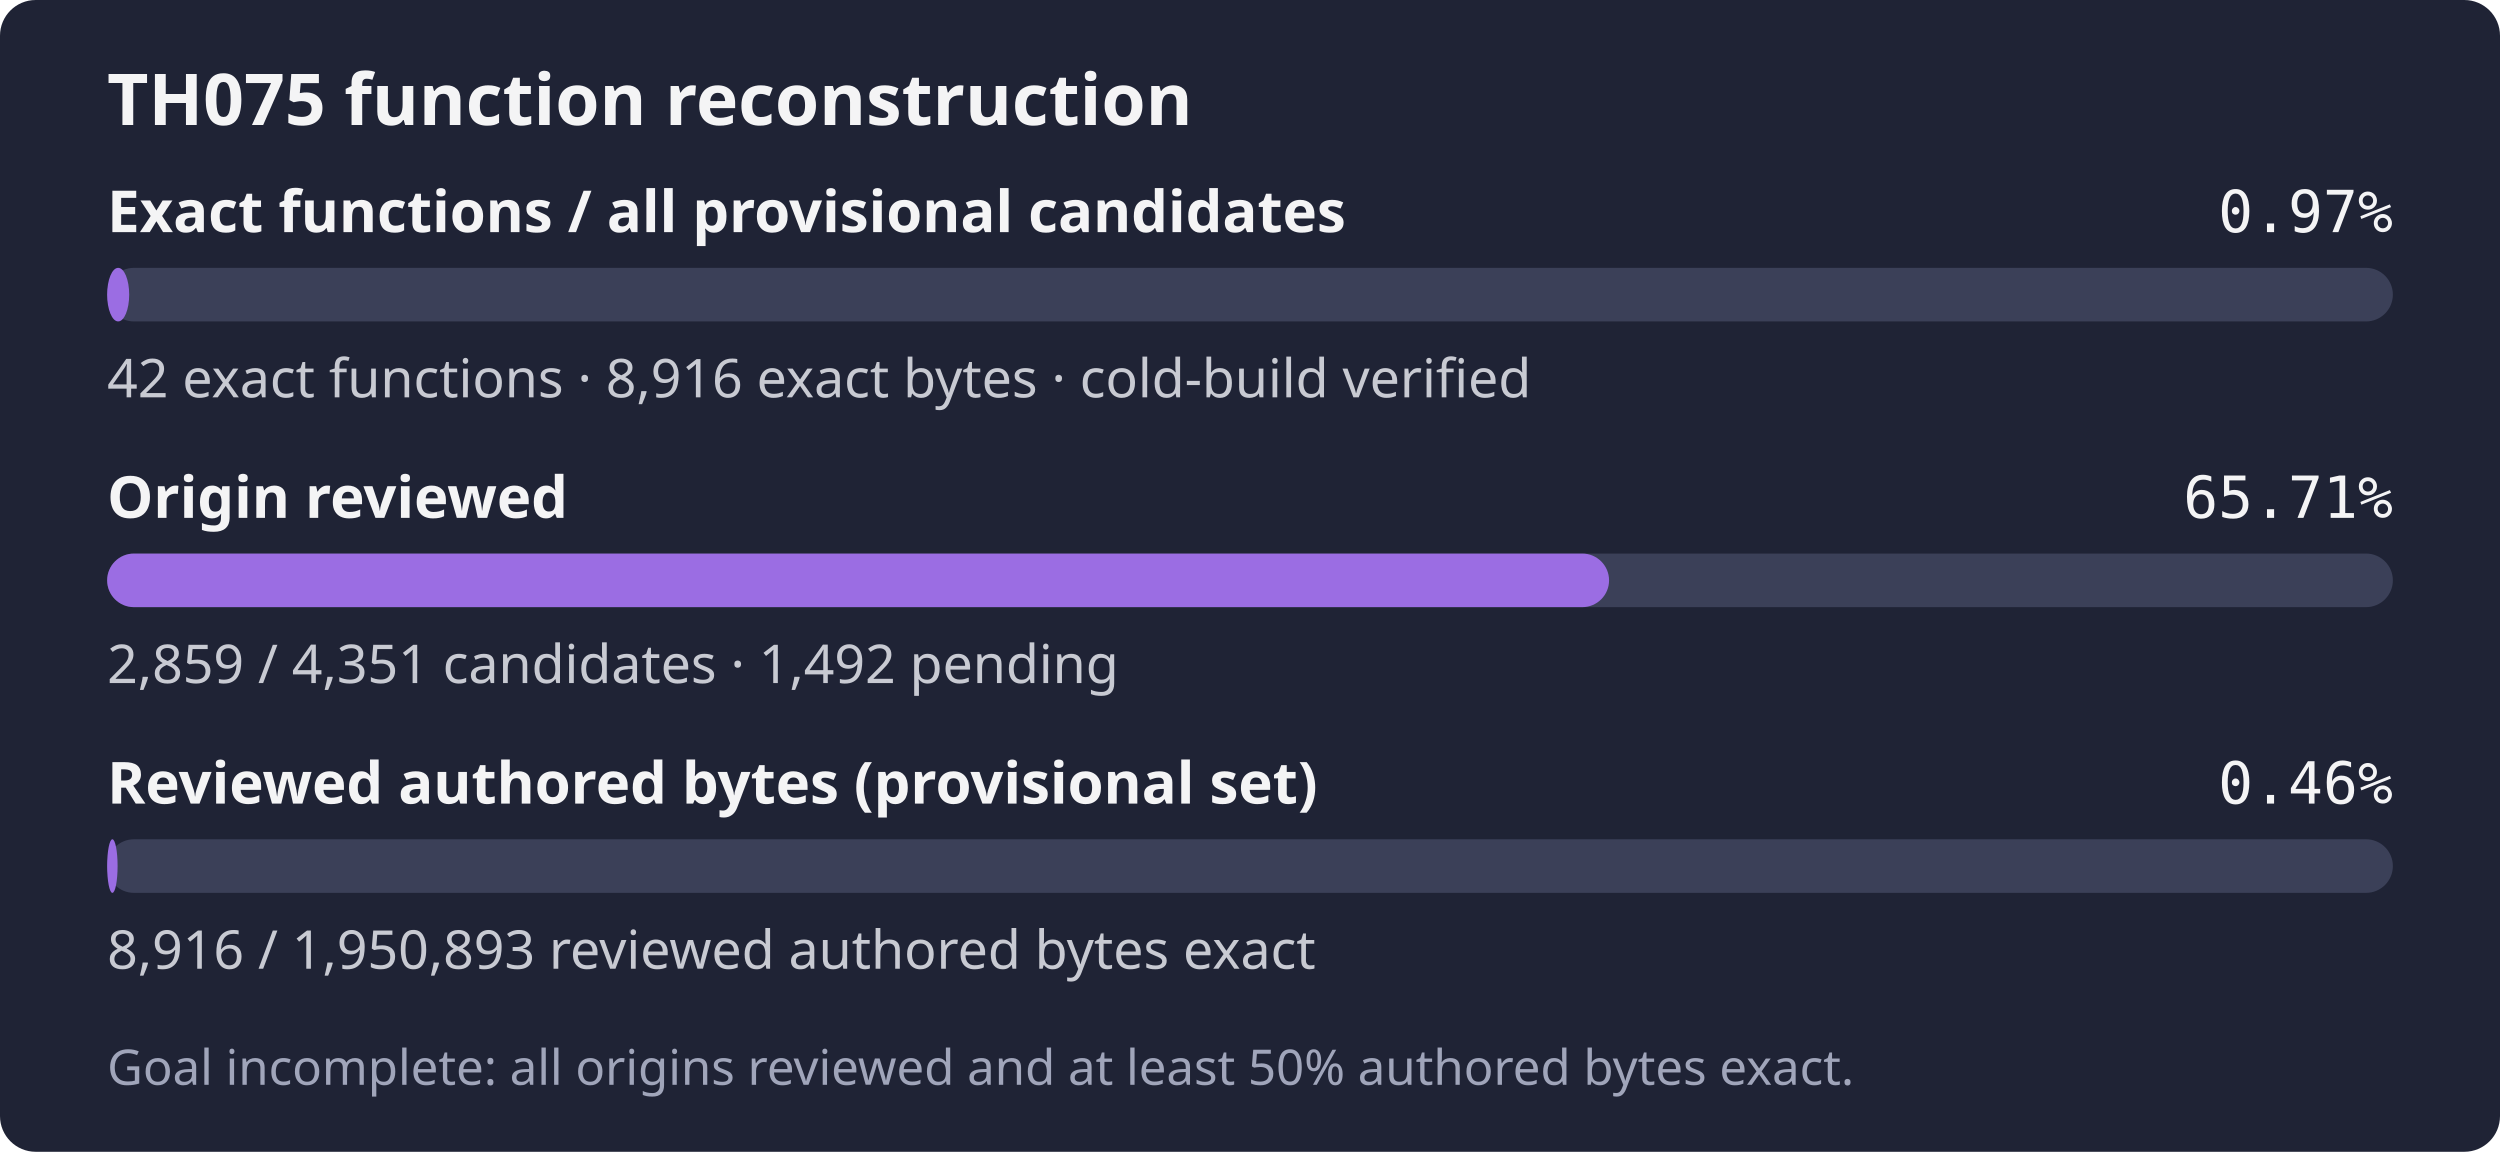
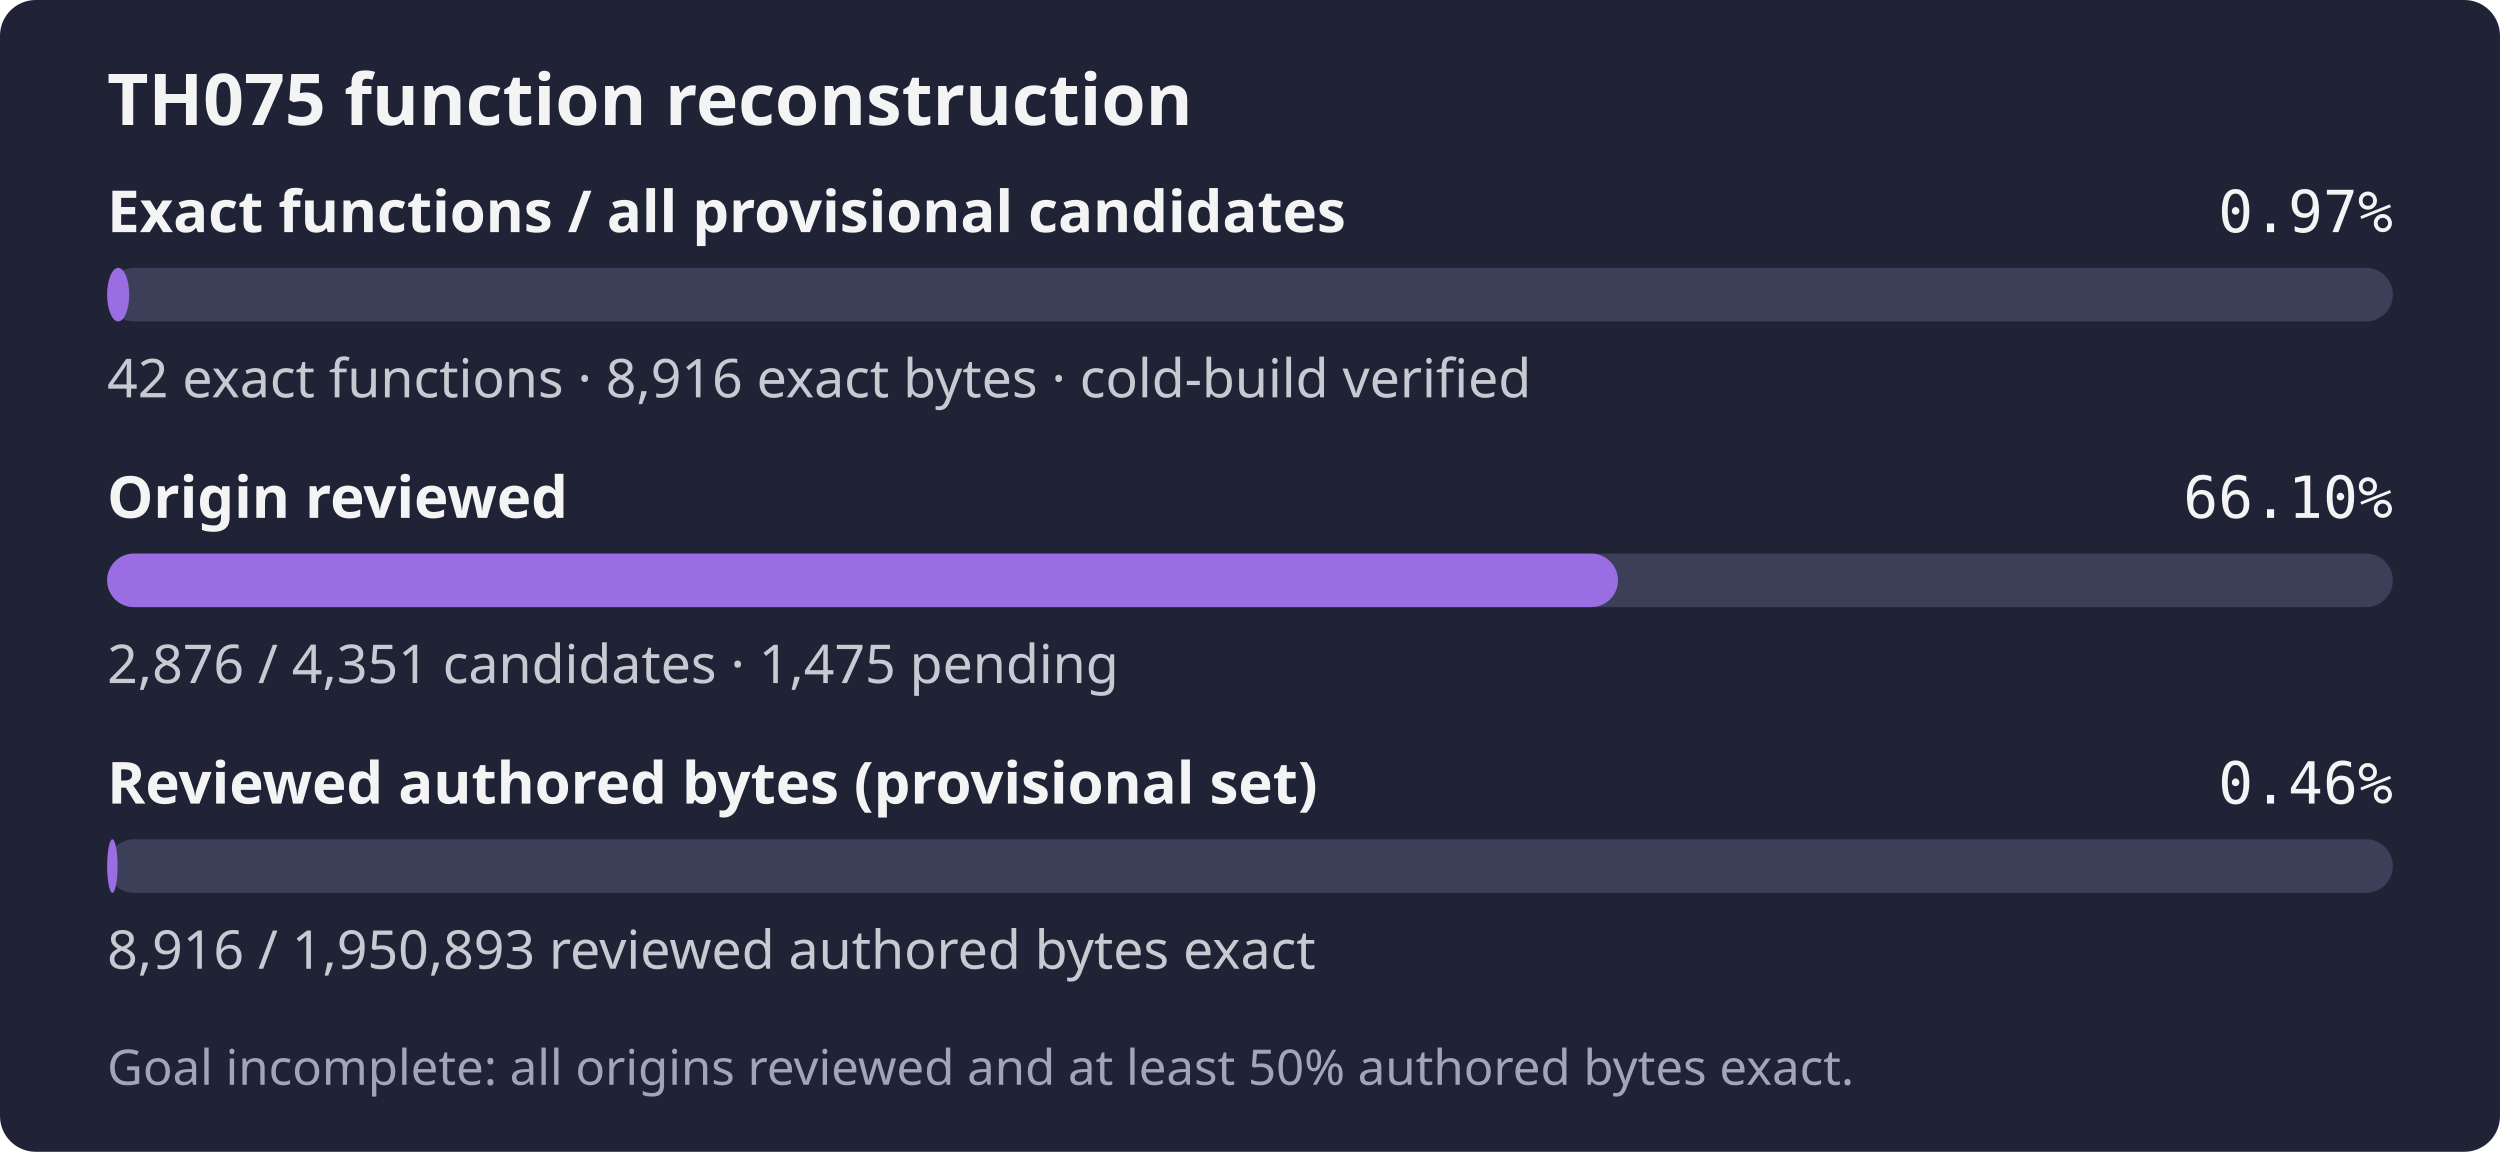
- <svg xmlns="http://www.w3.org/2000/svg" width="560" height="258" role="img" aria-label="TH075: 42 exact functions, 8,916 exact bytes; 2,859 of 4,351 candidates reviewed; Goal incomplete: all origins reviewed and at least 50% authored bytes exact.">
+ <svg xmlns="http://www.w3.org/2000/svg" width="560" height="258" role="img" aria-label="TH075: 42 exact functions, 8,916 exact bytes; 2,876 of 4,351 candidates reviewed; Goal incomplete: all origins reviewed and at least 50% authored bytes exact.">
  <rect width="560" height="258" rx="8" fill="#1f2335" />
  <text x="24" y="28" fill="#f4f4f5" font-family="sans-serif" font-size="16" font-weight="600">TH075 function reconstruction</text>
  <text x="24" y="52" fill="#f4f4f5" font-family="sans-serif" font-size="13" font-weight="600">Exact functions / all provisional candidates</text>
  <text x="536" y="52" fill="#f4f4f5" text-anchor="end" font-family="monospace" font-size="13">0.97%</text>
  <rect x="24" y="60" width="512" height="12" rx="6" fill="#3b4058" />
  <rect x="24" y="60" width="4.94" height="12" rx="6" fill="#9b6de3" />
  <text x="24" y="89" fill="#c8cad2" font-family="sans-serif" font-size="12">42 exact functions · 8,916 exact bytes · cold-build verified</text>
  <text x="24" y="116" fill="#f4f4f5" font-family="sans-serif" font-size="13" font-weight="600">Origin reviewed</text>
-   <text x="536" y="116" fill="#f4f4f5" text-anchor="end" font-family="monospace" font-size="13">65.71%</text>
+   <text x="536" y="116" fill="#f4f4f5" text-anchor="end" font-family="monospace" font-size="13">66.10%</text>
  <rect x="24" y="124" width="512" height="12" rx="6" fill="#3b4058" />
-   <rect x="24" y="124" width="336.43" height="12" rx="6" fill="#9b6de3" />
-   <text x="24" y="153" fill="#c8cad2" font-family="sans-serif" font-size="12">2,859 / 4,351 candidates · 1,492 pending</text>
+   <rect x="24" y="124" width="338.43" height="12" rx="6" fill="#9b6de3" />
+   <text x="24" y="153" fill="#c8cad2" font-family="sans-serif" font-size="12">2,876 / 4,351 candidates · 1,475 pending</text>
  <text x="24" y="180" fill="#f4f4f5" font-family="sans-serif" font-size="13" font-weight="600">Reviewed authored bytes (provisional set)</text>
  <text x="536" y="180" fill="#f4f4f5" text-anchor="end" font-family="monospace" font-size="13">0.46%</text>
  <rect x="24" y="188" width="512" height="12" rx="6" fill="#3b4058" />
  <rect x="24" y="188" width="2.34" height="12" rx="6" fill="#9b6de3" />
  <text x="24" y="217" fill="#c8cad2" font-family="sans-serif" font-size="12">8,916 / 1,950,893 reviewed authored bytes exact</text>
  <text x="24" y="243" fill="#a0a5ba" font-family="sans-serif" font-size="11">Goal incomplete: all origins reviewed and at least 50% authored bytes exact.</text>
</svg>
